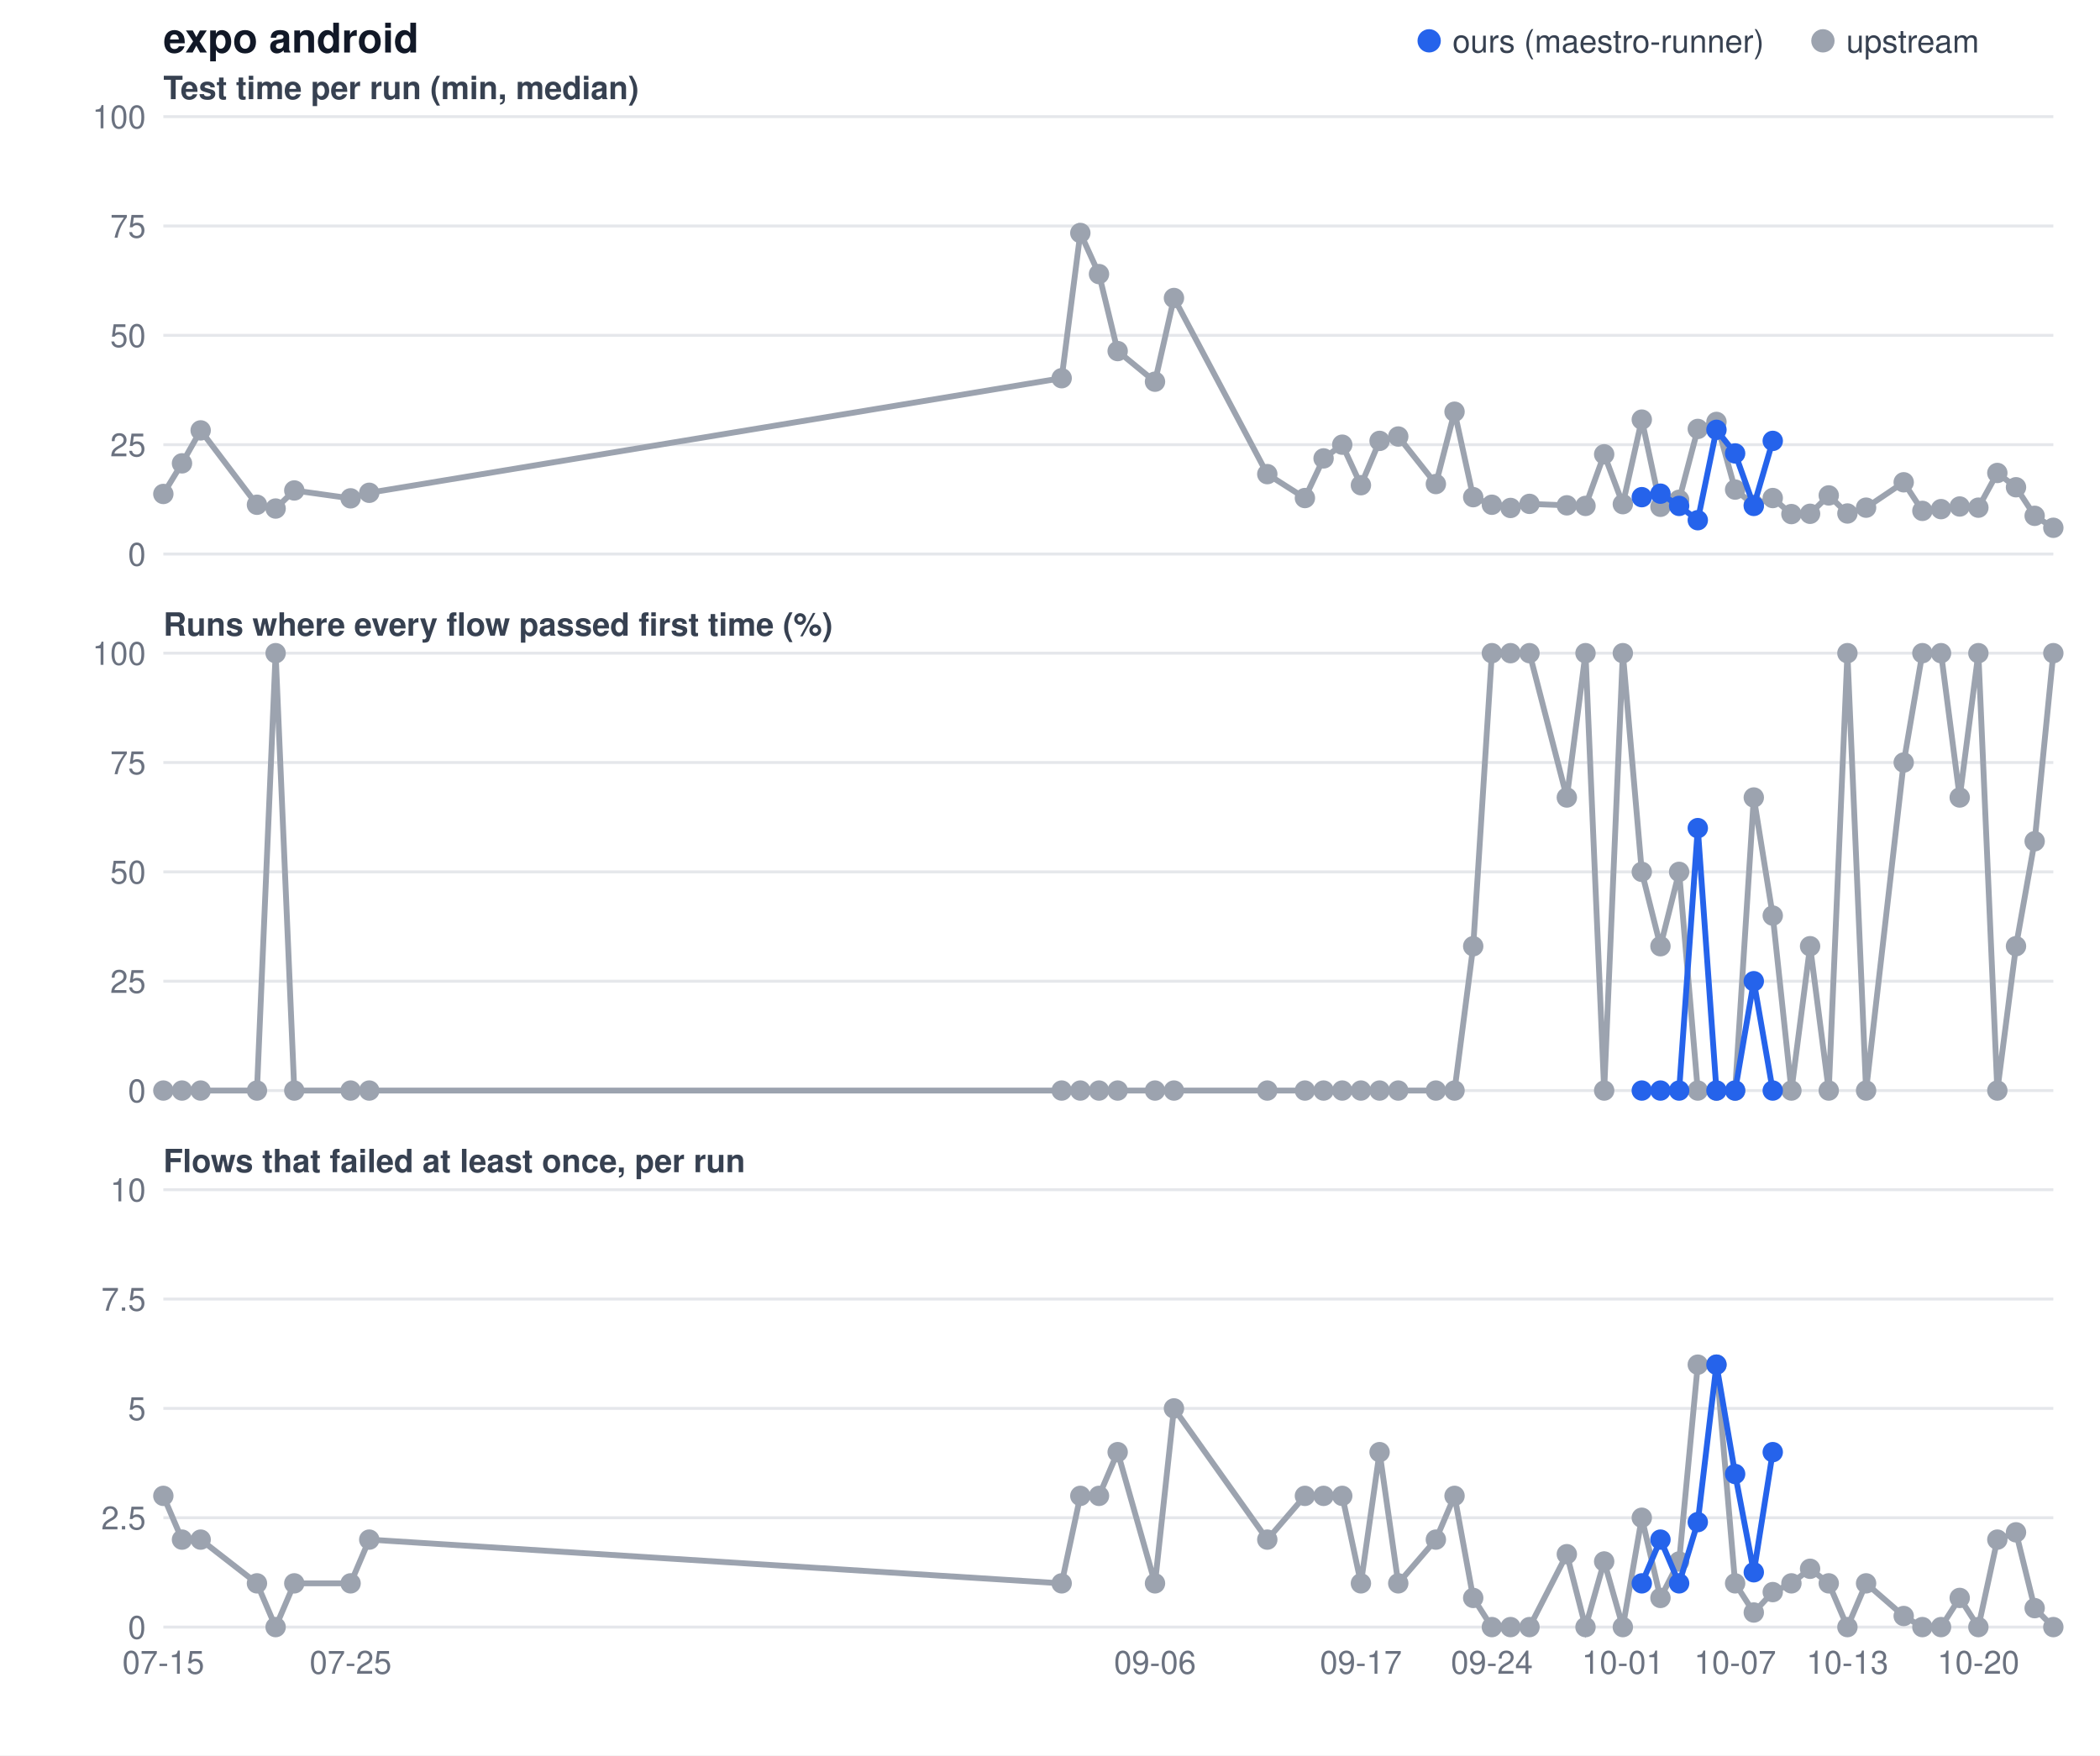
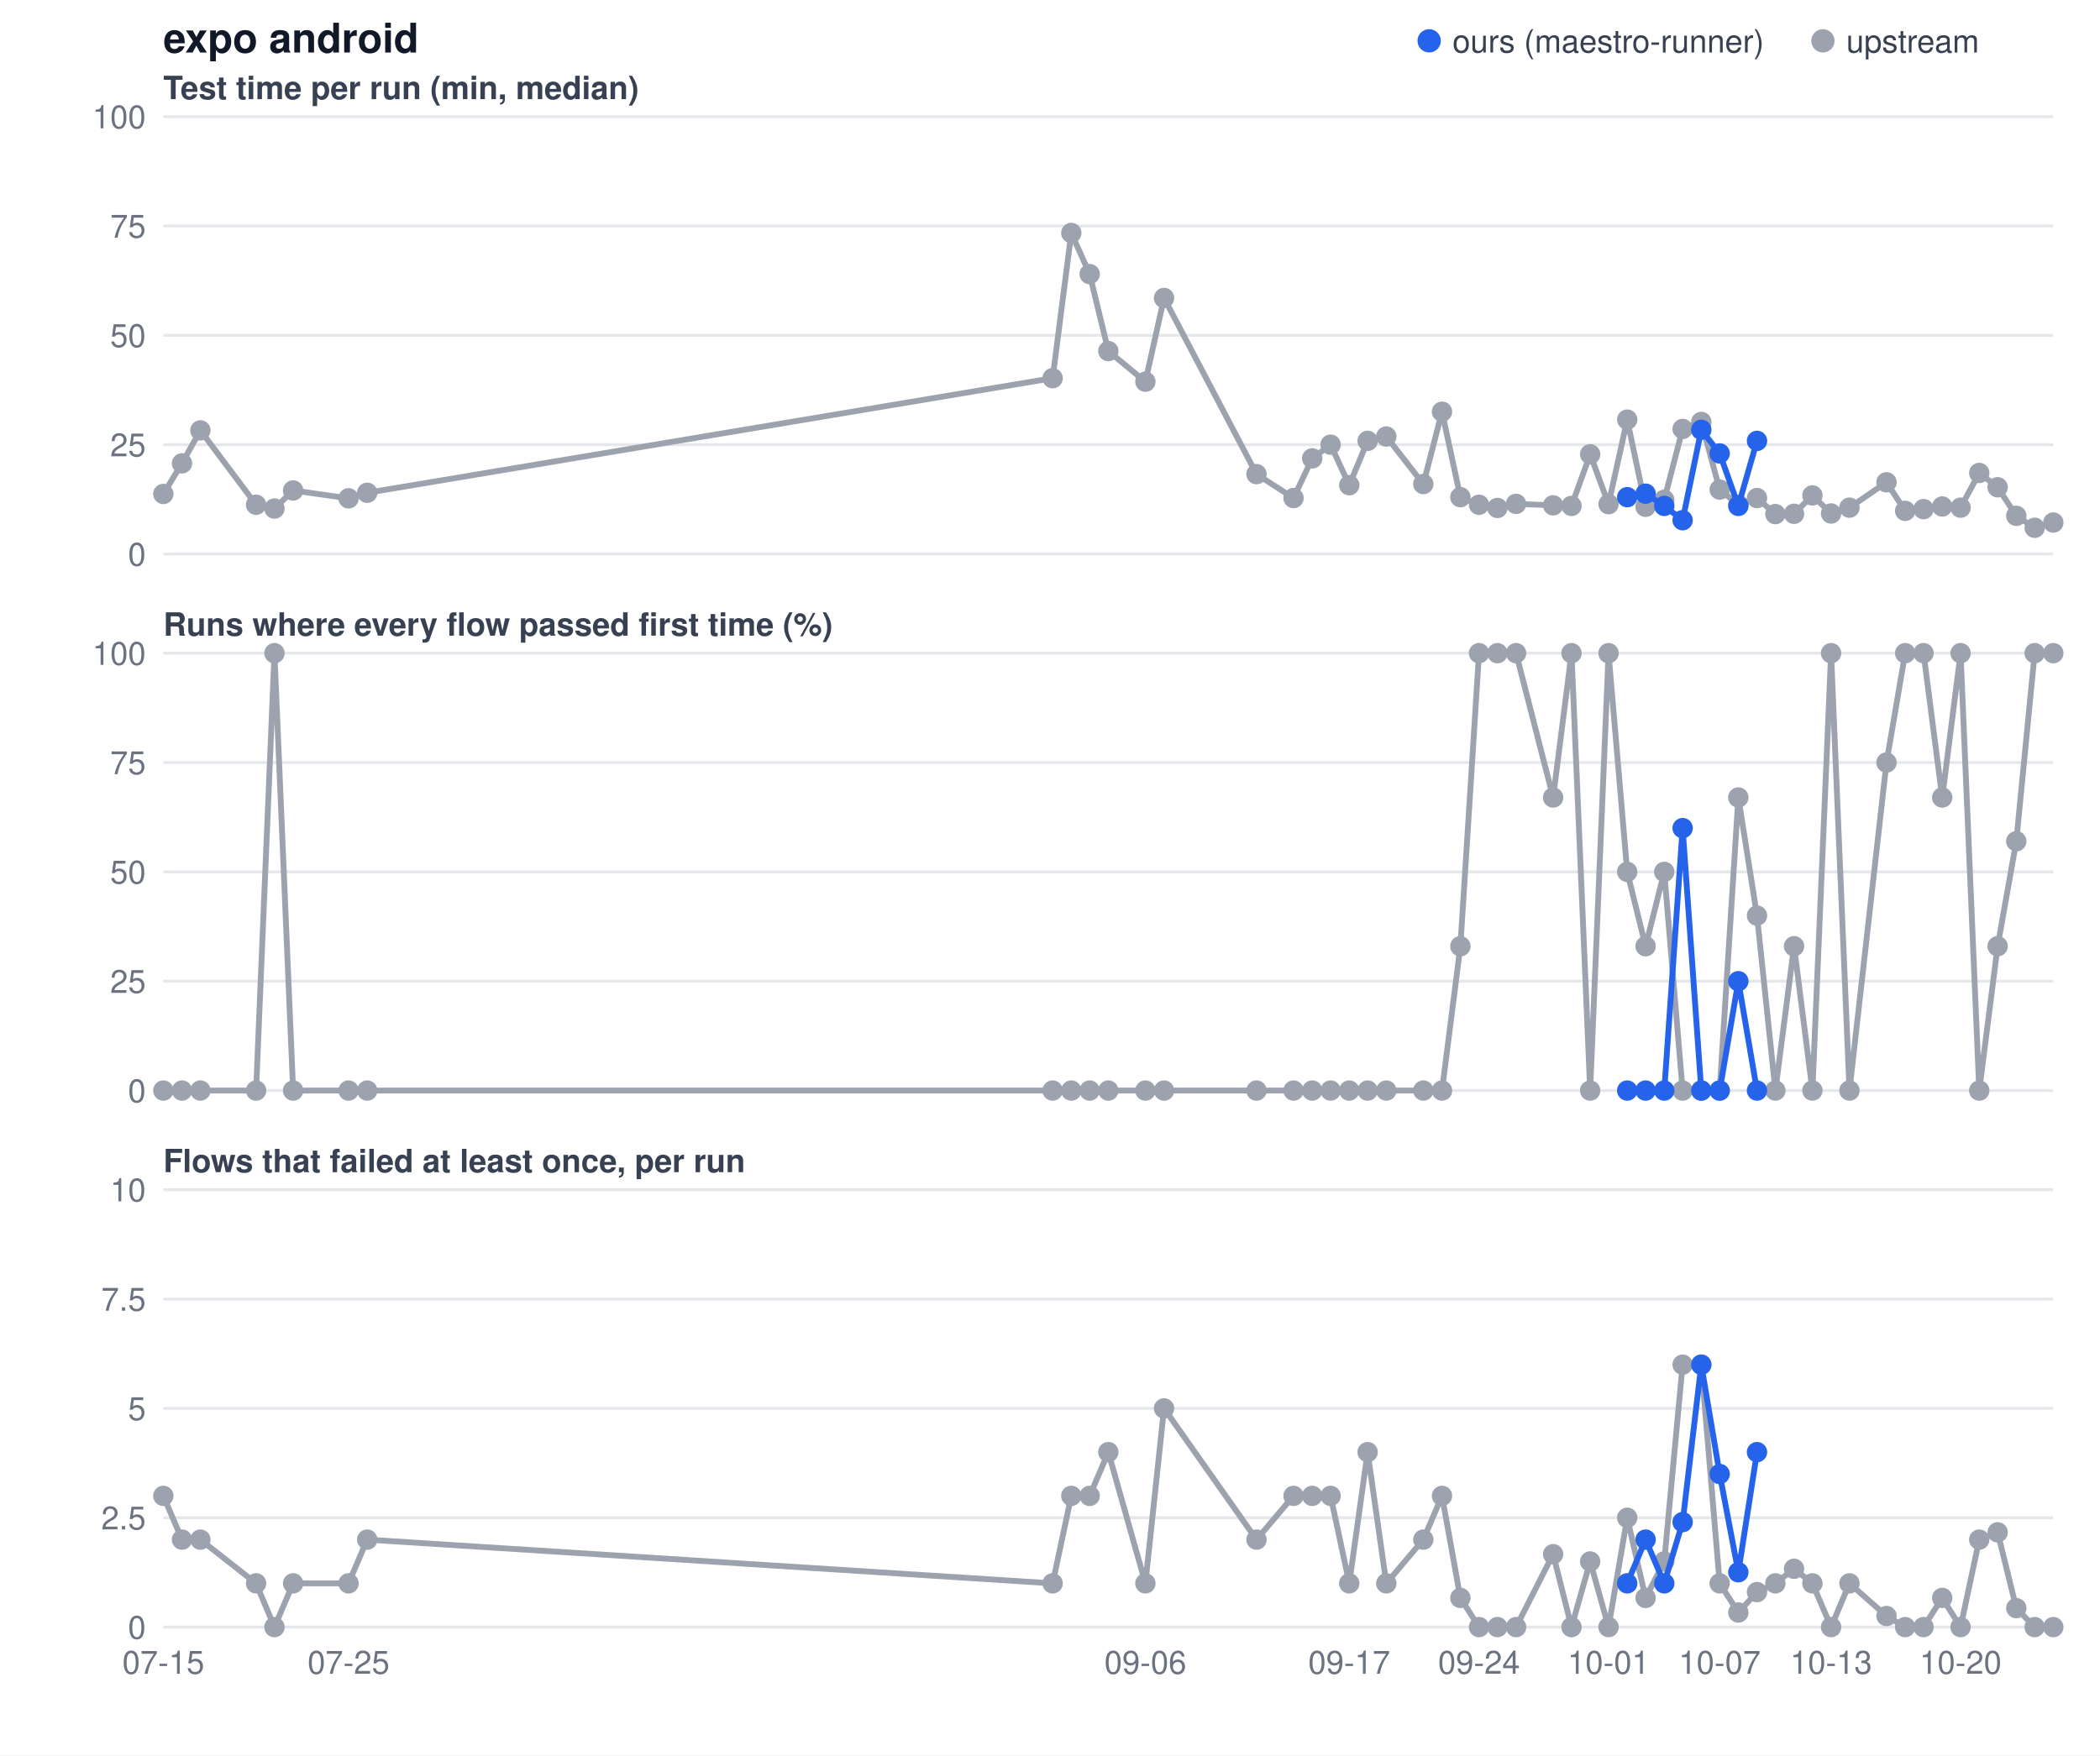
<svg xmlns="http://www.w3.org/2000/svg" width="720" height="602" font-family="-apple-system,Segoe UI,Helvetica,Arial,sans-serif" font-size="11">
  <rect width="100%" height="100%" fill="#ffffff" />
  <text x="56" y="18" font-size="14" font-weight="600" fill="#111827">expo android</text>
  <circle cx="490" cy="14" r="4" fill="#2563eb" />
  <text x="498" y="18" fill="#374151">ours (maestro-runner)</text>
  <circle cx="625" cy="14" r="4" fill="#9ca3af" />
  <text x="633" y="18" fill="#374151">upstream</text>
  <text x="56" y="34" fill="#374151" font-weight="600">Test time per run (min, median)</text>
  <line x1="56" x2="704" y1="190.0" y2="190.0" stroke="#e5e7eb" />
  <text x="50" y="194.0" text-anchor="end" fill="#6b7280">0</text>
  <line x1="56" x2="704" y1="152.5" y2="152.5" stroke="#e5e7eb" />
  <text x="50" y="156.5" text-anchor="end" fill="#6b7280">25</text>
  <line x1="56" x2="704" y1="115.0" y2="115.0" stroke="#e5e7eb" />
  <text x="50" y="119.0" text-anchor="end" fill="#6b7280">50</text>
  <line x1="56" x2="704" y1="77.5" y2="77.5" stroke="#e5e7eb" />
  <text x="50" y="81.5" text-anchor="end" fill="#6b7280">75</text>
  <line x1="56" x2="704" y1="40.0" y2="40.0" stroke="#e5e7eb" />
  <text x="50" y="44.0" text-anchor="end" fill="#6b7280">100</text>
-   <polyline fill="none" stroke="#9ca3af" stroke-width="2" points="56.0,169.4 62.4,158.9 68.8,147.6 88.1,173.1 94.5,174.4 100.9,168.2 120.2,170.9 126.6,169.0 364.0,129.7 370.4,79.9 376.8,94.0 383.2,120.4 396.0,130.9 402.5,102.2 434.5,162.6 447.4,170.8 453.8,157.2 460.2,152.5 466.6,166.4 473.0,151.2 479.4,149.7 492.3,166.0 498.7,141.2 505.1,170.5 511.5,173.1 517.9,174.2 524.4,172.8 537.2,173.3 543.6,173.5 550.0,155.8 556.4,172.9 562.9,143.9 569.3,173.8 575.7,171.4 582.1,147.1 588.5,144.7 594.9,167.9 601.3,173.1 607.8,170.8 614.2,176.3 620.6,176.2 627.0,169.9 633.4,176.1 639.8,174.1 652.7,165.4 659.1,175.2 665.5,174.6 671.9,173.7 678.3,174.1 684.8,162.2 691.2,167.1 697.6,176.9 704.0,181.0" />
+   <polyline fill="none" stroke="#9ca3af" stroke-width="2" points="56.0,169.4 62.4,158.9 68.7,147.6 87.8,173.1 94.1,174.4 100.5,168.2 119.5,170.9 125.9,169.0 360.9,129.7 367.3,79.9 373.6,94.0 380.0,120.4 392.7,130.9 399.1,102.2 430.8,162.6 443.5,170.8 449.9,157.2 456.2,152.5 462.6,166.4 468.9,151.2 475.3,149.7 488.0,166.0 494.4,141.2 500.7,170.5 507.1,173.1 513.4,174.2 519.8,172.8 532.5,173.3 538.8,173.5 545.2,155.8 551.5,172.9 557.9,143.9 564.2,173.8 570.6,171.4 576.9,147.1 583.3,144.7 589.6,167.9 596.0,173.1 602.4,170.8 608.7,176.3 615.1,176.2 621.4,169.9 627.8,176.1 634.1,174.1 646.8,165.4 653.2,175.2 659.5,174.6 665.9,173.7 672.2,174.1 678.6,162.2 684.9,167.1 691.3,176.9 697.6,181.0 704.0,179.2" />
  <circle cx="56.0" cy="169.4" r="3.5" fill="#9ca3af" />
  <circle cx="62.4" cy="158.9" r="3.5" fill="#9ca3af" />
-   <circle cx="68.8" cy="147.6" r="3.5" fill="#9ca3af" />
-   <circle cx="88.1" cy="173.1" r="3.5" fill="#9ca3af" />
-   <circle cx="94.5" cy="174.4" r="3.5" fill="#9ca3af" />
-   <circle cx="100.9" cy="168.2" r="3.5" fill="#9ca3af" />
-   <circle cx="120.2" cy="170.9" r="3.5" fill="#9ca3af" />
-   <circle cx="126.6" cy="169.0" r="3.5" fill="#9ca3af" />
-   <circle cx="364.0" cy="129.7" r="3.5" fill="#9ca3af" />
-   <circle cx="370.4" cy="79.9" r="3.5" fill="#9ca3af" />
-   <circle cx="376.8" cy="94.0" r="3.5" fill="#9ca3af" />
-   <circle cx="383.2" cy="120.4" r="3.5" fill="#9ca3af" />
-   <circle cx="396.0" cy="130.9" r="3.5" fill="#9ca3af" />
-   <circle cx="402.5" cy="102.2" r="3.5" fill="#9ca3af" />
-   <circle cx="434.5" cy="162.6" r="3.5" fill="#9ca3af" />
-   <circle cx="447.4" cy="170.8" r="3.5" fill="#9ca3af" />
-   <circle cx="453.8" cy="157.2" r="3.5" fill="#9ca3af" />
-   <circle cx="460.2" cy="152.5" r="3.5" fill="#9ca3af" />
-   <circle cx="466.6" cy="166.4" r="3.5" fill="#9ca3af" />
-   <circle cx="473.0" cy="151.2" r="3.5" fill="#9ca3af" />
-   <circle cx="479.4" cy="149.7" r="3.5" fill="#9ca3af" />
-   <circle cx="492.3" cy="166.0" r="3.5" fill="#9ca3af" />
-   <circle cx="498.7" cy="141.2" r="3.5" fill="#9ca3af" />
-   <circle cx="505.1" cy="170.5" r="3.5" fill="#9ca3af" />
-   <circle cx="511.5" cy="173.1" r="3.5" fill="#9ca3af" />
-   <circle cx="517.9" cy="174.2" r="3.5" fill="#9ca3af" />
-   <circle cx="524.4" cy="172.8" r="3.5" fill="#9ca3af" />
-   <circle cx="537.2" cy="173.3" r="3.5" fill="#9ca3af" />
-   <circle cx="543.6" cy="173.5" r="3.5" fill="#9ca3af" />
-   <circle cx="550.0" cy="155.8" r="3.5" fill="#9ca3af" />
-   <circle cx="556.4" cy="172.9" r="3.5" fill="#9ca3af" />
-   <circle cx="562.9" cy="143.9" r="3.5" fill="#9ca3af" />
-   <circle cx="569.3" cy="173.8" r="3.5" fill="#9ca3af" />
-   <circle cx="575.7" cy="171.4" r="3.5" fill="#9ca3af" />
-   <circle cx="582.1" cy="147.1" r="3.5" fill="#9ca3af" />
-   <circle cx="588.5" cy="144.7" r="3.5" fill="#9ca3af" />
-   <circle cx="594.9" cy="167.9" r="3.5" fill="#9ca3af" />
-   <circle cx="601.3" cy="173.1" r="3.5" fill="#9ca3af" />
-   <circle cx="607.8" cy="170.8" r="3.5" fill="#9ca3af" />
-   <circle cx="614.2" cy="176.3" r="3.5" fill="#9ca3af" />
-   <circle cx="620.6" cy="176.2" r="3.5" fill="#9ca3af" />
-   <circle cx="627.0" cy="169.9" r="3.5" fill="#9ca3af" />
-   <circle cx="633.4" cy="176.1" r="3.5" fill="#9ca3af" />
-   <circle cx="639.8" cy="174.1" r="3.5" fill="#9ca3af" />
-   <circle cx="652.7" cy="165.4" r="3.5" fill="#9ca3af" />
-   <circle cx="659.1" cy="175.2" r="3.5" fill="#9ca3af" />
-   <circle cx="665.5" cy="174.6" r="3.5" fill="#9ca3af" />
-   <circle cx="671.9" cy="173.7" r="3.5" fill="#9ca3af" />
-   <circle cx="678.3" cy="174.1" r="3.5" fill="#9ca3af" />
-   <circle cx="684.8" cy="162.2" r="3.5" fill="#9ca3af" />
-   <circle cx="691.2" cy="167.1" r="3.5" fill="#9ca3af" />
-   <circle cx="697.6" cy="176.9" r="3.5" fill="#9ca3af" />
-   <circle cx="704.0" cy="181.0" r="3.5" fill="#9ca3af" />
-   <polyline fill="none" stroke="#2563eb" stroke-width="2" points="562.9,170.5 569.3,169.3 575.7,173.5 582.1,178.4 588.5,147.4 594.9,155.5 601.3,173.5 607.8,151.2" />
-   <circle cx="562.9" cy="170.5" r="3.5" fill="#2563eb" />
-   <circle cx="569.3" cy="169.3" r="3.5" fill="#2563eb" />
-   <circle cx="575.7" cy="173.5" r="3.5" fill="#2563eb" />
-   <circle cx="582.1" cy="178.4" r="3.5" fill="#2563eb" />
-   <circle cx="588.5" cy="147.4" r="3.5" fill="#2563eb" />
-   <circle cx="594.9" cy="155.5" r="3.5" fill="#2563eb" />
-   <circle cx="601.3" cy="173.5" r="3.5" fill="#2563eb" />
-   <circle cx="607.8" cy="151.2" r="3.5" fill="#2563eb" />
+   <circle cx="68.7" cy="147.6" r="3.5" fill="#9ca3af" />
+   <circle cx="87.8" cy="173.1" r="3.5" fill="#9ca3af" />
+   <circle cx="94.1" cy="174.4" r="3.5" fill="#9ca3af" />
+   <circle cx="100.5" cy="168.2" r="3.5" fill="#9ca3af" />
+   <circle cx="119.5" cy="170.9" r="3.5" fill="#9ca3af" />
+   <circle cx="125.9" cy="169.0" r="3.5" fill="#9ca3af" />
+   <circle cx="360.9" cy="129.7" r="3.5" fill="#9ca3af" />
+   <circle cx="367.3" cy="79.9" r="3.5" fill="#9ca3af" />
+   <circle cx="373.6" cy="94.0" r="3.5" fill="#9ca3af" />
+   <circle cx="380.0" cy="120.4" r="3.5" fill="#9ca3af" />
+   <circle cx="392.7" cy="130.9" r="3.5" fill="#9ca3af" />
+   <circle cx="399.1" cy="102.2" r="3.5" fill="#9ca3af" />
+   <circle cx="430.8" cy="162.6" r="3.5" fill="#9ca3af" />
+   <circle cx="443.5" cy="170.8" r="3.5" fill="#9ca3af" />
+   <circle cx="449.9" cy="157.2" r="3.5" fill="#9ca3af" />
+   <circle cx="456.2" cy="152.5" r="3.5" fill="#9ca3af" />
+   <circle cx="462.6" cy="166.4" r="3.5" fill="#9ca3af" />
+   <circle cx="468.9" cy="151.2" r="3.5" fill="#9ca3af" />
+   <circle cx="475.3" cy="149.7" r="3.5" fill="#9ca3af" />
+   <circle cx="488.0" cy="166.0" r="3.5" fill="#9ca3af" />
+   <circle cx="494.4" cy="141.2" r="3.5" fill="#9ca3af" />
+   <circle cx="500.7" cy="170.5" r="3.5" fill="#9ca3af" />
+   <circle cx="507.1" cy="173.1" r="3.5" fill="#9ca3af" />
+   <circle cx="513.4" cy="174.2" r="3.5" fill="#9ca3af" />
+   <circle cx="519.8" cy="172.8" r="3.5" fill="#9ca3af" />
+   <circle cx="532.5" cy="173.3" r="3.5" fill="#9ca3af" />
+   <circle cx="538.8" cy="173.5" r="3.5" fill="#9ca3af" />
+   <circle cx="545.2" cy="155.8" r="3.5" fill="#9ca3af" />
+   <circle cx="551.5" cy="172.9" r="3.5" fill="#9ca3af" />
+   <circle cx="557.9" cy="143.9" r="3.5" fill="#9ca3af" />
+   <circle cx="564.2" cy="173.8" r="3.5" fill="#9ca3af" />
+   <circle cx="570.6" cy="171.4" r="3.5" fill="#9ca3af" />
+   <circle cx="576.9" cy="147.1" r="3.5" fill="#9ca3af" />
+   <circle cx="583.3" cy="144.7" r="3.5" fill="#9ca3af" />
+   <circle cx="589.6" cy="167.9" r="3.5" fill="#9ca3af" />
+   <circle cx="596.0" cy="173.1" r="3.5" fill="#9ca3af" />
+   <circle cx="602.4" cy="170.8" r="3.5" fill="#9ca3af" />
+   <circle cx="608.7" cy="176.3" r="3.5" fill="#9ca3af" />
+   <circle cx="615.1" cy="176.2" r="3.5" fill="#9ca3af" />
+   <circle cx="621.4" cy="169.9" r="3.5" fill="#9ca3af" />
+   <circle cx="627.8" cy="176.1" r="3.5" fill="#9ca3af" />
+   <circle cx="634.1" cy="174.1" r="3.5" fill="#9ca3af" />
+   <circle cx="646.8" cy="165.4" r="3.5" fill="#9ca3af" />
+   <circle cx="653.2" cy="175.2" r="3.5" fill="#9ca3af" />
+   <circle cx="659.5" cy="174.6" r="3.5" fill="#9ca3af" />
+   <circle cx="665.9" cy="173.7" r="3.5" fill="#9ca3af" />
+   <circle cx="672.2" cy="174.1" r="3.5" fill="#9ca3af" />
+   <circle cx="678.6" cy="162.2" r="3.5" fill="#9ca3af" />
+   <circle cx="684.9" cy="167.1" r="3.5" fill="#9ca3af" />
+   <circle cx="691.3" cy="176.9" r="3.5" fill="#9ca3af" />
+   <circle cx="697.6" cy="181.0" r="3.5" fill="#9ca3af" />
+   <circle cx="704.0" cy="179.2" r="3.5" fill="#9ca3af" />
+   <polyline fill="none" stroke="#2563eb" stroke-width="2" points="557.9,170.5 564.2,169.3 570.6,173.5 576.9,178.4 583.3,147.4 589.6,155.5 596.0,173.5 602.4,151.2" />
+   <circle cx="557.9" cy="170.5" r="3.5" fill="#2563eb" />
+   <circle cx="564.2" cy="169.3" r="3.5" fill="#2563eb" />
+   <circle cx="570.6" cy="173.5" r="3.5" fill="#2563eb" />
+   <circle cx="576.9" cy="178.4" r="3.5" fill="#2563eb" />
+   <circle cx="583.3" cy="147.4" r="3.5" fill="#2563eb" />
+   <circle cx="589.6" cy="155.5" r="3.5" fill="#2563eb" />
+   <circle cx="596.0" cy="173.5" r="3.5" fill="#2563eb" />
+   <circle cx="602.4" cy="151.2" r="3.5" fill="#2563eb" />
  <text x="56" y="218" fill="#374151" font-weight="600">Runs where every flow passed first time (%)</text>
  <line x1="56" x2="704" y1="374.0" y2="374.0" stroke="#e5e7eb" />
  <text x="50" y="378.0" text-anchor="end" fill="#6b7280">0</text>
  <line x1="56" x2="704" y1="336.5" y2="336.5" stroke="#e5e7eb" />
  <text x="50" y="340.5" text-anchor="end" fill="#6b7280">25</text>
  <line x1="56" x2="704" y1="299.0" y2="299.0" stroke="#e5e7eb" />
  <text x="50" y="303.0" text-anchor="end" fill="#6b7280">50</text>
  <line x1="56" x2="704" y1="261.5" y2="261.5" stroke="#e5e7eb" />
  <text x="50" y="265.5" text-anchor="end" fill="#6b7280">75</text>
  <line x1="56" x2="704" y1="224.0" y2="224.0" stroke="#e5e7eb" />
  <text x="50" y="228.0" text-anchor="end" fill="#6b7280">100</text>
-   <polyline fill="none" stroke="#9ca3af" stroke-width="2" points="56.0,374.0 62.4,374.0 68.8,374.0 88.1,374.0 94.5,224.0 100.9,374.0 120.2,374.0 126.6,374.0 364.0,374.0 370.4,374.0 376.8,374.0 383.2,374.0 396.0,374.0 402.5,374.0 434.5,374.0 447.4,374.0 453.8,374.0 460.2,374.0 466.6,374.0 473.0,374.0 479.4,374.0 492.3,374.0 498.7,374.0 505.1,324.5 511.5,224.0 517.9,224.0 524.4,224.0 537.2,273.5 543.6,224.0 550.0,374.0 556.4,224.0 562.9,299.0 569.3,324.5 575.7,299.0 582.1,374.0 588.5,374.0 594.9,374.0 601.3,273.5 607.8,314.0 614.2,374.0 620.6,324.5 627.0,374.0 633.4,224.0 639.8,374.0 652.7,261.5 659.1,224.0 665.5,224.0 671.9,273.5 678.3,224.0 684.8,374.0 691.2,324.5 697.6,288.5 704.0,224.0" />
+   <polyline fill="none" stroke="#9ca3af" stroke-width="2" points="56.0,374.0 62.4,374.0 68.7,374.0 87.8,374.0 94.1,224.0 100.5,374.0 119.5,374.0 125.9,374.0 360.9,374.0 367.3,374.0 373.6,374.0 380.0,374.0 392.7,374.0 399.1,374.0 430.8,374.0 443.5,374.0 449.9,374.0 456.2,374.0 462.6,374.0 468.9,374.0 475.3,374.0 488.0,374.0 494.4,374.0 500.7,324.5 507.1,224.0 513.4,224.0 519.8,224.0 532.5,273.5 538.8,224.0 545.2,374.0 551.5,224.0 557.9,299.0 564.2,324.5 570.6,299.0 576.9,374.0 583.3,374.0 589.6,374.0 596.0,273.5 602.4,314.0 608.7,374.0 615.1,324.5 621.4,374.0 627.8,224.0 634.1,374.0 646.8,261.5 653.2,224.0 659.5,224.0 665.9,273.5 672.2,224.0 678.6,374.0 684.9,324.5 691.3,288.5 697.6,224.0 704.0,224.0" />
  <circle cx="56.0" cy="374.0" r="3.5" fill="#9ca3af" />
  <circle cx="62.4" cy="374.0" r="3.5" fill="#9ca3af" />
-   <circle cx="68.8" cy="374.0" r="3.5" fill="#9ca3af" />
-   <circle cx="88.1" cy="374.0" r="3.5" fill="#9ca3af" />
-   <circle cx="94.5" cy="224.0" r="3.5" fill="#9ca3af" />
-   <circle cx="100.9" cy="374.0" r="3.5" fill="#9ca3af" />
-   <circle cx="120.2" cy="374.0" r="3.5" fill="#9ca3af" />
-   <circle cx="126.6" cy="374.0" r="3.5" fill="#9ca3af" />
-   <circle cx="364.0" cy="374.0" r="3.5" fill="#9ca3af" />
-   <circle cx="370.4" cy="374.0" r="3.5" fill="#9ca3af" />
-   <circle cx="376.8" cy="374.0" r="3.5" fill="#9ca3af" />
-   <circle cx="383.2" cy="374.0" r="3.5" fill="#9ca3af" />
-   <circle cx="396.0" cy="374.0" r="3.5" fill="#9ca3af" />
-   <circle cx="402.5" cy="374.0" r="3.5" fill="#9ca3af" />
-   <circle cx="434.5" cy="374.0" r="3.5" fill="#9ca3af" />
-   <circle cx="447.4" cy="374.0" r="3.5" fill="#9ca3af" />
-   <circle cx="453.8" cy="374.0" r="3.5" fill="#9ca3af" />
-   <circle cx="460.2" cy="374.0" r="3.5" fill="#9ca3af" />
-   <circle cx="466.6" cy="374.0" r="3.5" fill="#9ca3af" />
-   <circle cx="473.0" cy="374.0" r="3.5" fill="#9ca3af" />
-   <circle cx="479.4" cy="374.0" r="3.5" fill="#9ca3af" />
-   <circle cx="492.3" cy="374.0" r="3.5" fill="#9ca3af" />
-   <circle cx="498.7" cy="374.0" r="3.5" fill="#9ca3af" />
-   <circle cx="505.1" cy="324.5" r="3.5" fill="#9ca3af" />
-   <circle cx="511.5" cy="224.0" r="3.5" fill="#9ca3af" />
-   <circle cx="517.9" cy="224.0" r="3.5" fill="#9ca3af" />
-   <circle cx="524.4" cy="224.0" r="3.5" fill="#9ca3af" />
-   <circle cx="537.2" cy="273.5" r="3.5" fill="#9ca3af" />
-   <circle cx="543.6" cy="224.0" r="3.5" fill="#9ca3af" />
-   <circle cx="550.0" cy="374.0" r="3.5" fill="#9ca3af" />
-   <circle cx="556.4" cy="224.0" r="3.5" fill="#9ca3af" />
-   <circle cx="562.9" cy="299.0" r="3.5" fill="#9ca3af" />
-   <circle cx="569.3" cy="324.5" r="3.5" fill="#9ca3af" />
-   <circle cx="575.7" cy="299.0" r="3.5" fill="#9ca3af" />
-   <circle cx="582.1" cy="374.0" r="3.5" fill="#9ca3af" />
-   <circle cx="588.5" cy="374.0" r="3.5" fill="#9ca3af" />
-   <circle cx="594.9" cy="374.0" r="3.5" fill="#9ca3af" />
-   <circle cx="601.3" cy="273.5" r="3.5" fill="#9ca3af" />
-   <circle cx="607.8" cy="314.0" r="3.5" fill="#9ca3af" />
-   <circle cx="614.2" cy="374.0" r="3.5" fill="#9ca3af" />
-   <circle cx="620.6" cy="324.5" r="3.5" fill="#9ca3af" />
-   <circle cx="627.0" cy="374.0" r="3.5" fill="#9ca3af" />
-   <circle cx="633.4" cy="224.0" r="3.5" fill="#9ca3af" />
-   <circle cx="639.8" cy="374.0" r="3.5" fill="#9ca3af" />
-   <circle cx="652.7" cy="261.5" r="3.5" fill="#9ca3af" />
-   <circle cx="659.1" cy="224.0" r="3.5" fill="#9ca3af" />
-   <circle cx="665.5" cy="224.0" r="3.5" fill="#9ca3af" />
-   <circle cx="671.9" cy="273.5" r="3.5" fill="#9ca3af" />
-   <circle cx="678.3" cy="224.0" r="3.5" fill="#9ca3af" />
-   <circle cx="684.8" cy="374.0" r="3.5" fill="#9ca3af" />
-   <circle cx="691.2" cy="324.5" r="3.5" fill="#9ca3af" />
-   <circle cx="697.6" cy="288.5" r="3.5" fill="#9ca3af" />
+   <circle cx="68.7" cy="374.0" r="3.5" fill="#9ca3af" />
+   <circle cx="87.8" cy="374.0" r="3.5" fill="#9ca3af" />
+   <circle cx="94.1" cy="224.0" r="3.5" fill="#9ca3af" />
+   <circle cx="100.5" cy="374.0" r="3.5" fill="#9ca3af" />
+   <circle cx="119.5" cy="374.0" r="3.5" fill="#9ca3af" />
+   <circle cx="125.9" cy="374.0" r="3.5" fill="#9ca3af" />
+   <circle cx="360.9" cy="374.0" r="3.5" fill="#9ca3af" />
+   <circle cx="367.3" cy="374.0" r="3.5" fill="#9ca3af" />
+   <circle cx="373.6" cy="374.0" r="3.5" fill="#9ca3af" />
+   <circle cx="380.0" cy="374.0" r="3.5" fill="#9ca3af" />
+   <circle cx="392.7" cy="374.0" r="3.5" fill="#9ca3af" />
+   <circle cx="399.1" cy="374.0" r="3.5" fill="#9ca3af" />
+   <circle cx="430.8" cy="374.0" r="3.5" fill="#9ca3af" />
+   <circle cx="443.5" cy="374.0" r="3.5" fill="#9ca3af" />
+   <circle cx="449.9" cy="374.0" r="3.5" fill="#9ca3af" />
+   <circle cx="456.2" cy="374.0" r="3.5" fill="#9ca3af" />
+   <circle cx="462.6" cy="374.0" r="3.5" fill="#9ca3af" />
+   <circle cx="468.9" cy="374.0" r="3.5" fill="#9ca3af" />
+   <circle cx="475.3" cy="374.0" r="3.5" fill="#9ca3af" />
+   <circle cx="488.0" cy="374.0" r="3.5" fill="#9ca3af" />
+   <circle cx="494.4" cy="374.0" r="3.5" fill="#9ca3af" />
+   <circle cx="500.7" cy="324.5" r="3.5" fill="#9ca3af" />
+   <circle cx="507.1" cy="224.0" r="3.5" fill="#9ca3af" />
+   <circle cx="513.4" cy="224.0" r="3.5" fill="#9ca3af" />
+   <circle cx="519.8" cy="224.0" r="3.5" fill="#9ca3af" />
+   <circle cx="532.5" cy="273.5" r="3.5" fill="#9ca3af" />
+   <circle cx="538.8" cy="224.0" r="3.5" fill="#9ca3af" />
+   <circle cx="545.2" cy="374.0" r="3.5" fill="#9ca3af" />
+   <circle cx="551.5" cy="224.0" r="3.5" fill="#9ca3af" />
+   <circle cx="557.9" cy="299.0" r="3.5" fill="#9ca3af" />
+   <circle cx="564.2" cy="324.5" r="3.5" fill="#9ca3af" />
+   <circle cx="570.6" cy="299.0" r="3.5" fill="#9ca3af" />
+   <circle cx="576.9" cy="374.0" r="3.5" fill="#9ca3af" />
+   <circle cx="583.3" cy="374.0" r="3.5" fill="#9ca3af" />
+   <circle cx="589.6" cy="374.0" r="3.5" fill="#9ca3af" />
+   <circle cx="596.0" cy="273.5" r="3.5" fill="#9ca3af" />
+   <circle cx="602.4" cy="314.0" r="3.5" fill="#9ca3af" />
+   <circle cx="608.7" cy="374.0" r="3.5" fill="#9ca3af" />
+   <circle cx="615.1" cy="324.5" r="3.5" fill="#9ca3af" />
+   <circle cx="621.4" cy="374.0" r="3.5" fill="#9ca3af" />
+   <circle cx="627.8" cy="224.0" r="3.5" fill="#9ca3af" />
+   <circle cx="634.1" cy="374.0" r="3.5" fill="#9ca3af" />
+   <circle cx="646.8" cy="261.5" r="3.5" fill="#9ca3af" />
+   <circle cx="653.2" cy="224.0" r="3.5" fill="#9ca3af" />
+   <circle cx="659.5" cy="224.0" r="3.5" fill="#9ca3af" />
+   <circle cx="665.9" cy="273.5" r="3.5" fill="#9ca3af" />
+   <circle cx="672.2" cy="224.0" r="3.5" fill="#9ca3af" />
+   <circle cx="678.6" cy="374.0" r="3.5" fill="#9ca3af" />
+   <circle cx="684.9" cy="324.5" r="3.5" fill="#9ca3af" />
+   <circle cx="691.3" cy="288.5" r="3.5" fill="#9ca3af" />
+   <circle cx="697.6" cy="224.0" r="3.5" fill="#9ca3af" />
  <circle cx="704.0" cy="224.0" r="3.5" fill="#9ca3af" />
-   <polyline fill="none" stroke="#2563eb" stroke-width="2" points="562.9,374.0 569.3,374.0 575.7,374.0 582.1,284.0 588.5,374.0 594.9,374.0 601.3,336.5 607.8,374.0" />
-   <circle cx="562.9" cy="374.0" r="3.5" fill="#2563eb" />
-   <circle cx="569.3" cy="374.0" r="3.5" fill="#2563eb" />
-   <circle cx="575.7" cy="374.0" r="3.5" fill="#2563eb" />
-   <circle cx="582.1" cy="284.0" r="3.5" fill="#2563eb" />
-   <circle cx="588.5" cy="374.0" r="3.5" fill="#2563eb" />
-   <circle cx="594.9" cy="374.0" r="3.5" fill="#2563eb" />
-   <circle cx="601.3" cy="336.5" r="3.5" fill="#2563eb" />
-   <circle cx="607.8" cy="374.0" r="3.5" fill="#2563eb" />
+   <polyline fill="none" stroke="#2563eb" stroke-width="2" points="557.9,374.0 564.2,374.0 570.6,374.0 576.9,284.0 583.3,374.0 589.6,374.0 596.0,336.5 602.4,374.0" />
+   <circle cx="557.9" cy="374.0" r="3.5" fill="#2563eb" />
+   <circle cx="564.2" cy="374.0" r="3.5" fill="#2563eb" />
+   <circle cx="570.6" cy="374.0" r="3.5" fill="#2563eb" />
+   <circle cx="576.9" cy="284.0" r="3.5" fill="#2563eb" />
+   <circle cx="583.3" cy="374.0" r="3.5" fill="#2563eb" />
+   <circle cx="589.6" cy="374.0" r="3.5" fill="#2563eb" />
+   <circle cx="596.0" cy="336.5" r="3.5" fill="#2563eb" />
+   <circle cx="602.4" cy="374.0" r="3.5" fill="#2563eb" />
  <text x="56" y="402" fill="#374151" font-weight="600">Flows that failed at least once, per run</text>
  <line x1="56" x2="704" y1="558.0" y2="558.0" stroke="#e5e7eb" />
  <text x="50" y="562.0" text-anchor="end" fill="#6b7280">0</text>
  <line x1="56" x2="704" y1="520.5" y2="520.5" stroke="#e5e7eb" />
  <text x="50" y="524.5" text-anchor="end" fill="#6b7280">2.5</text>
  <line x1="56" x2="704" y1="483.0" y2="483.0" stroke="#e5e7eb" />
  <text x="50" y="487.0" text-anchor="end" fill="#6b7280">5</text>
  <line x1="56" x2="704" y1="445.5" y2="445.5" stroke="#e5e7eb" />
  <text x="50" y="449.5" text-anchor="end" fill="#6b7280">7.5</text>
  <line x1="56" x2="704" y1="408.0" y2="408.0" stroke="#e5e7eb" />
  <text x="50" y="412.0" text-anchor="end" fill="#6b7280">10</text>
-   <polyline fill="none" stroke="#9ca3af" stroke-width="2" points="56.0,513.0 62.4,528.0 68.8,528.0 88.1,543.0 94.5,558.0 100.9,543.0 120.2,543.0 126.6,528.0 364.0,543.0 370.4,513.0 376.8,513.0 383.2,498.0 396.0,543.0 402.5,483.0 434.5,528.0 447.4,513.0 453.8,513.0 460.2,513.0 466.6,543.0 473.0,498.0 479.4,543.0 492.3,528.0 498.7,513.0 505.1,548.0 511.5,558.0 517.9,558.0 524.4,558.0 537.2,533.0 543.6,558.0 550.0,535.5 556.4,558.0 562.9,520.5 569.3,548.0 575.7,535.5 582.1,468.0 588.5,468.0 594.9,543.0 601.3,553.0 607.8,546.0 614.2,543.0 620.6,538.0 627.0,543.0 633.4,558.0 639.8,543.0 652.7,554.2 659.1,558.0 665.5,558.0 671.9,548.0 678.3,558.0 684.8,528.0 691.2,525.5 697.6,551.5 704.0,558.0" />
+   <polyline fill="none" stroke="#9ca3af" stroke-width="2" points="56.0,513.0 62.4,528.0 68.7,528.0 87.8,543.0 94.1,558.0 100.5,543.0 119.5,543.0 125.9,528.0 360.9,543.0 367.3,513.0 373.6,513.0 380.0,498.0 392.7,543.0 399.1,483.0 430.8,528.0 443.5,513.0 449.9,513.0 456.2,513.0 462.6,543.0 468.9,498.0 475.3,543.0 488.0,528.0 494.4,513.0 500.7,548.0 507.1,558.0 513.4,558.0 519.8,558.0 532.5,533.0 538.8,558.0 545.2,535.5 551.5,558.0 557.9,520.5 564.2,548.0 570.6,535.5 576.9,468.0 583.3,468.0 589.6,543.0 596.0,553.0 602.4,546.0 608.7,543.0 615.1,538.0 621.4,543.0 627.8,558.0 634.1,543.0 646.8,554.2 653.2,558.0 659.5,558.0 665.9,548.0 672.2,558.0 678.6,528.0 684.9,525.5 691.3,551.5 697.6,558.0 704.0,558.0" />
  <circle cx="56.0" cy="513.0" r="3.5" fill="#9ca3af" />
  <circle cx="62.4" cy="528.0" r="3.5" fill="#9ca3af" />
-   <circle cx="68.8" cy="528.0" r="3.5" fill="#9ca3af" />
-   <circle cx="88.1" cy="543.0" r="3.5" fill="#9ca3af" />
-   <circle cx="94.5" cy="558.0" r="3.5" fill="#9ca3af" />
-   <circle cx="100.9" cy="543.0" r="3.5" fill="#9ca3af" />
-   <circle cx="120.2" cy="543.0" r="3.5" fill="#9ca3af" />
-   <circle cx="126.6" cy="528.0" r="3.5" fill="#9ca3af" />
-   <circle cx="364.0" cy="543.0" r="3.5" fill="#9ca3af" />
-   <circle cx="370.4" cy="513.0" r="3.5" fill="#9ca3af" />
-   <circle cx="376.8" cy="513.0" r="3.5" fill="#9ca3af" />
-   <circle cx="383.2" cy="498.0" r="3.5" fill="#9ca3af" />
-   <circle cx="396.0" cy="543.0" r="3.5" fill="#9ca3af" />
-   <circle cx="402.5" cy="483.0" r="3.5" fill="#9ca3af" />
-   <circle cx="434.5" cy="528.0" r="3.5" fill="#9ca3af" />
-   <circle cx="447.4" cy="513.0" r="3.5" fill="#9ca3af" />
-   <circle cx="453.8" cy="513.0" r="3.5" fill="#9ca3af" />
-   <circle cx="460.2" cy="513.0" r="3.5" fill="#9ca3af" />
-   <circle cx="466.6" cy="543.0" r="3.5" fill="#9ca3af" />
-   <circle cx="473.0" cy="498.0" r="3.5" fill="#9ca3af" />
-   <circle cx="479.4" cy="543.0" r="3.5" fill="#9ca3af" />
-   <circle cx="492.3" cy="528.0" r="3.5" fill="#9ca3af" />
-   <circle cx="498.7" cy="513.0" r="3.5" fill="#9ca3af" />
-   <circle cx="505.1" cy="548.0" r="3.5" fill="#9ca3af" />
-   <circle cx="511.5" cy="558.0" r="3.5" fill="#9ca3af" />
-   <circle cx="517.9" cy="558.0" r="3.5" fill="#9ca3af" />
-   <circle cx="524.4" cy="558.0" r="3.5" fill="#9ca3af" />
-   <circle cx="537.2" cy="533.0" r="3.5" fill="#9ca3af" />
-   <circle cx="543.6" cy="558.0" r="3.5" fill="#9ca3af" />
-   <circle cx="550.0" cy="535.5" r="3.5" fill="#9ca3af" />
-   <circle cx="556.4" cy="558.0" r="3.5" fill="#9ca3af" />
-   <circle cx="562.9" cy="520.5" r="3.5" fill="#9ca3af" />
-   <circle cx="569.3" cy="548.0" r="3.5" fill="#9ca3af" />
-   <circle cx="575.7" cy="535.5" r="3.5" fill="#9ca3af" />
-   <circle cx="582.1" cy="468.0" r="3.5" fill="#9ca3af" />
-   <circle cx="588.5" cy="468.0" r="3.5" fill="#9ca3af" />
-   <circle cx="594.9" cy="543.0" r="3.5" fill="#9ca3af" />
-   <circle cx="601.3" cy="553.0" r="3.5" fill="#9ca3af" />
-   <circle cx="607.8" cy="546.0" r="3.5" fill="#9ca3af" />
-   <circle cx="614.2" cy="543.0" r="3.5" fill="#9ca3af" />
-   <circle cx="620.6" cy="538.0" r="3.5" fill="#9ca3af" />
-   <circle cx="627.0" cy="543.0" r="3.5" fill="#9ca3af" />
-   <circle cx="633.4" cy="558.0" r="3.5" fill="#9ca3af" />
-   <circle cx="639.8" cy="543.0" r="3.5" fill="#9ca3af" />
-   <circle cx="652.7" cy="554.2" r="3.5" fill="#9ca3af" />
-   <circle cx="659.1" cy="558.0" r="3.5" fill="#9ca3af" />
-   <circle cx="665.5" cy="558.0" r="3.5" fill="#9ca3af" />
-   <circle cx="671.9" cy="548.0" r="3.5" fill="#9ca3af" />
-   <circle cx="678.3" cy="558.0" r="3.5" fill="#9ca3af" />
-   <circle cx="684.8" cy="528.0" r="3.5" fill="#9ca3af" />
-   <circle cx="691.2" cy="525.5" r="3.5" fill="#9ca3af" />
-   <circle cx="697.6" cy="551.5" r="3.5" fill="#9ca3af" />
+   <circle cx="68.7" cy="528.0" r="3.5" fill="#9ca3af" />
+   <circle cx="87.8" cy="543.0" r="3.5" fill="#9ca3af" />
+   <circle cx="94.1" cy="558.0" r="3.5" fill="#9ca3af" />
+   <circle cx="100.5" cy="543.0" r="3.5" fill="#9ca3af" />
+   <circle cx="119.5" cy="543.0" r="3.5" fill="#9ca3af" />
+   <circle cx="125.9" cy="528.0" r="3.5" fill="#9ca3af" />
+   <circle cx="360.9" cy="543.0" r="3.5" fill="#9ca3af" />
+   <circle cx="367.3" cy="513.0" r="3.5" fill="#9ca3af" />
+   <circle cx="373.6" cy="513.0" r="3.5" fill="#9ca3af" />
+   <circle cx="380.0" cy="498.0" r="3.5" fill="#9ca3af" />
+   <circle cx="392.7" cy="543.0" r="3.5" fill="#9ca3af" />
+   <circle cx="399.1" cy="483.0" r="3.5" fill="#9ca3af" />
+   <circle cx="430.8" cy="528.0" r="3.5" fill="#9ca3af" />
+   <circle cx="443.5" cy="513.0" r="3.5" fill="#9ca3af" />
+   <circle cx="449.9" cy="513.0" r="3.5" fill="#9ca3af" />
+   <circle cx="456.2" cy="513.0" r="3.5" fill="#9ca3af" />
+   <circle cx="462.6" cy="543.0" r="3.5" fill="#9ca3af" />
+   <circle cx="468.9" cy="498.0" r="3.5" fill="#9ca3af" />
+   <circle cx="475.3" cy="543.0" r="3.5" fill="#9ca3af" />
+   <circle cx="488.0" cy="528.0" r="3.5" fill="#9ca3af" />
+   <circle cx="494.4" cy="513.0" r="3.5" fill="#9ca3af" />
+   <circle cx="500.7" cy="548.0" r="3.5" fill="#9ca3af" />
+   <circle cx="507.1" cy="558.0" r="3.5" fill="#9ca3af" />
+   <circle cx="513.4" cy="558.0" r="3.5" fill="#9ca3af" />
+   <circle cx="519.8" cy="558.0" r="3.5" fill="#9ca3af" />
+   <circle cx="532.5" cy="533.0" r="3.5" fill="#9ca3af" />
+   <circle cx="538.8" cy="558.0" r="3.5" fill="#9ca3af" />
+   <circle cx="545.2" cy="535.5" r="3.5" fill="#9ca3af" />
+   <circle cx="551.5" cy="558.0" r="3.5" fill="#9ca3af" />
+   <circle cx="557.9" cy="520.5" r="3.5" fill="#9ca3af" />
+   <circle cx="564.2" cy="548.0" r="3.5" fill="#9ca3af" />
+   <circle cx="570.6" cy="535.5" r="3.5" fill="#9ca3af" />
+   <circle cx="576.9" cy="468.0" r="3.5" fill="#9ca3af" />
+   <circle cx="583.3" cy="468.0" r="3.5" fill="#9ca3af" />
+   <circle cx="589.6" cy="543.0" r="3.5" fill="#9ca3af" />
+   <circle cx="596.0" cy="553.0" r="3.5" fill="#9ca3af" />
+   <circle cx="602.4" cy="546.0" r="3.5" fill="#9ca3af" />
+   <circle cx="608.7" cy="543.0" r="3.5" fill="#9ca3af" />
+   <circle cx="615.1" cy="538.0" r="3.5" fill="#9ca3af" />
+   <circle cx="621.4" cy="543.0" r="3.5" fill="#9ca3af" />
+   <circle cx="627.8" cy="558.0" r="3.5" fill="#9ca3af" />
+   <circle cx="634.1" cy="543.0" r="3.5" fill="#9ca3af" />
+   <circle cx="646.8" cy="554.2" r="3.5" fill="#9ca3af" />
+   <circle cx="653.2" cy="558.0" r="3.5" fill="#9ca3af" />
+   <circle cx="659.5" cy="558.0" r="3.5" fill="#9ca3af" />
+   <circle cx="665.9" cy="548.0" r="3.5" fill="#9ca3af" />
+   <circle cx="672.2" cy="558.0" r="3.5" fill="#9ca3af" />
+   <circle cx="678.6" cy="528.0" r="3.5" fill="#9ca3af" />
+   <circle cx="684.9" cy="525.5" r="3.5" fill="#9ca3af" />
+   <circle cx="691.3" cy="551.5" r="3.5" fill="#9ca3af" />
+   <circle cx="697.6" cy="558.0" r="3.5" fill="#9ca3af" />
  <circle cx="704.0" cy="558.0" r="3.5" fill="#9ca3af" />
-   <polyline fill="none" stroke="#2563eb" stroke-width="2" points="562.9,543.0 569.3,528.0 575.7,543.0 582.1,522.0 588.5,468.0 594.9,505.5 601.3,539.2 607.8,498.0" />
-   <circle cx="562.9" cy="543.0" r="3.5" fill="#2563eb" />
-   <circle cx="569.3" cy="528.0" r="3.5" fill="#2563eb" />
-   <circle cx="575.7" cy="543.0" r="3.5" fill="#2563eb" />
-   <circle cx="582.1" cy="522.0" r="3.5" fill="#2563eb" />
-   <circle cx="588.5" cy="468.0" r="3.5" fill="#2563eb" />
-   <circle cx="594.9" cy="505.5" r="3.5" fill="#2563eb" />
-   <circle cx="601.3" cy="539.2" r="3.5" fill="#2563eb" />
-   <circle cx="607.8" cy="498.0" r="3.5" fill="#2563eb" />
+   <polyline fill="none" stroke="#2563eb" stroke-width="2" points="557.9,543.0 564.2,528.0 570.6,543.0 576.9,522.0 583.3,468.0 589.6,505.5 596.0,539.2 602.4,498.0" />
+   <circle cx="557.9" cy="543.0" r="3.5" fill="#2563eb" />
+   <circle cx="564.2" cy="528.0" r="3.5" fill="#2563eb" />
+   <circle cx="570.6" cy="543.0" r="3.5" fill="#2563eb" />
+   <circle cx="576.9" cy="522.0" r="3.5" fill="#2563eb" />
+   <circle cx="583.3" cy="468.0" r="3.5" fill="#2563eb" />
+   <circle cx="589.6" cy="505.5" r="3.5" fill="#2563eb" />
+   <circle cx="596.0" cy="539.2" r="3.5" fill="#2563eb" />
+   <circle cx="602.4" cy="498.0" r="3.5" fill="#2563eb" />
  <text x="56.0" y="574" text-anchor="middle" fill="#6b7280">07-15</text>
-   <text x="120.2" y="574" text-anchor="middle" fill="#6b7280">07-25</text>
-   <text x="396.0" y="574" text-anchor="middle" fill="#6b7280">09-06</text>
-   <text x="466.6" y="574" text-anchor="middle" fill="#6b7280">09-17</text>
-   <text x="511.5" y="574" text-anchor="middle" fill="#6b7280">09-24</text>
-   <text x="556.4" y="574" text-anchor="middle" fill="#6b7280">10-01</text>
-   <text x="594.9" y="574" text-anchor="middle" fill="#6b7280">10-07</text>
-   <text x="633.4" y="574" text-anchor="middle" fill="#6b7280">10-13</text>
-   <text x="678.3" y="574" text-anchor="middle" fill="#6b7280">10-20</text>
+   <text x="119.5" y="574" text-anchor="middle" fill="#6b7280">07-25</text>
+   <text x="392.7" y="574" text-anchor="middle" fill="#6b7280">09-06</text>
+   <text x="462.6" y="574" text-anchor="middle" fill="#6b7280">09-17</text>
+   <text x="507.1" y="574" text-anchor="middle" fill="#6b7280">09-24</text>
+   <text x="551.5" y="574" text-anchor="middle" fill="#6b7280">10-01</text>
+   <text x="589.6" y="574" text-anchor="middle" fill="#6b7280">10-07</text>
+   <text x="627.8" y="574" text-anchor="middle" fill="#6b7280">10-13</text>
+   <text x="672.2" y="574" text-anchor="middle" fill="#6b7280">10-20</text>
</svg>
